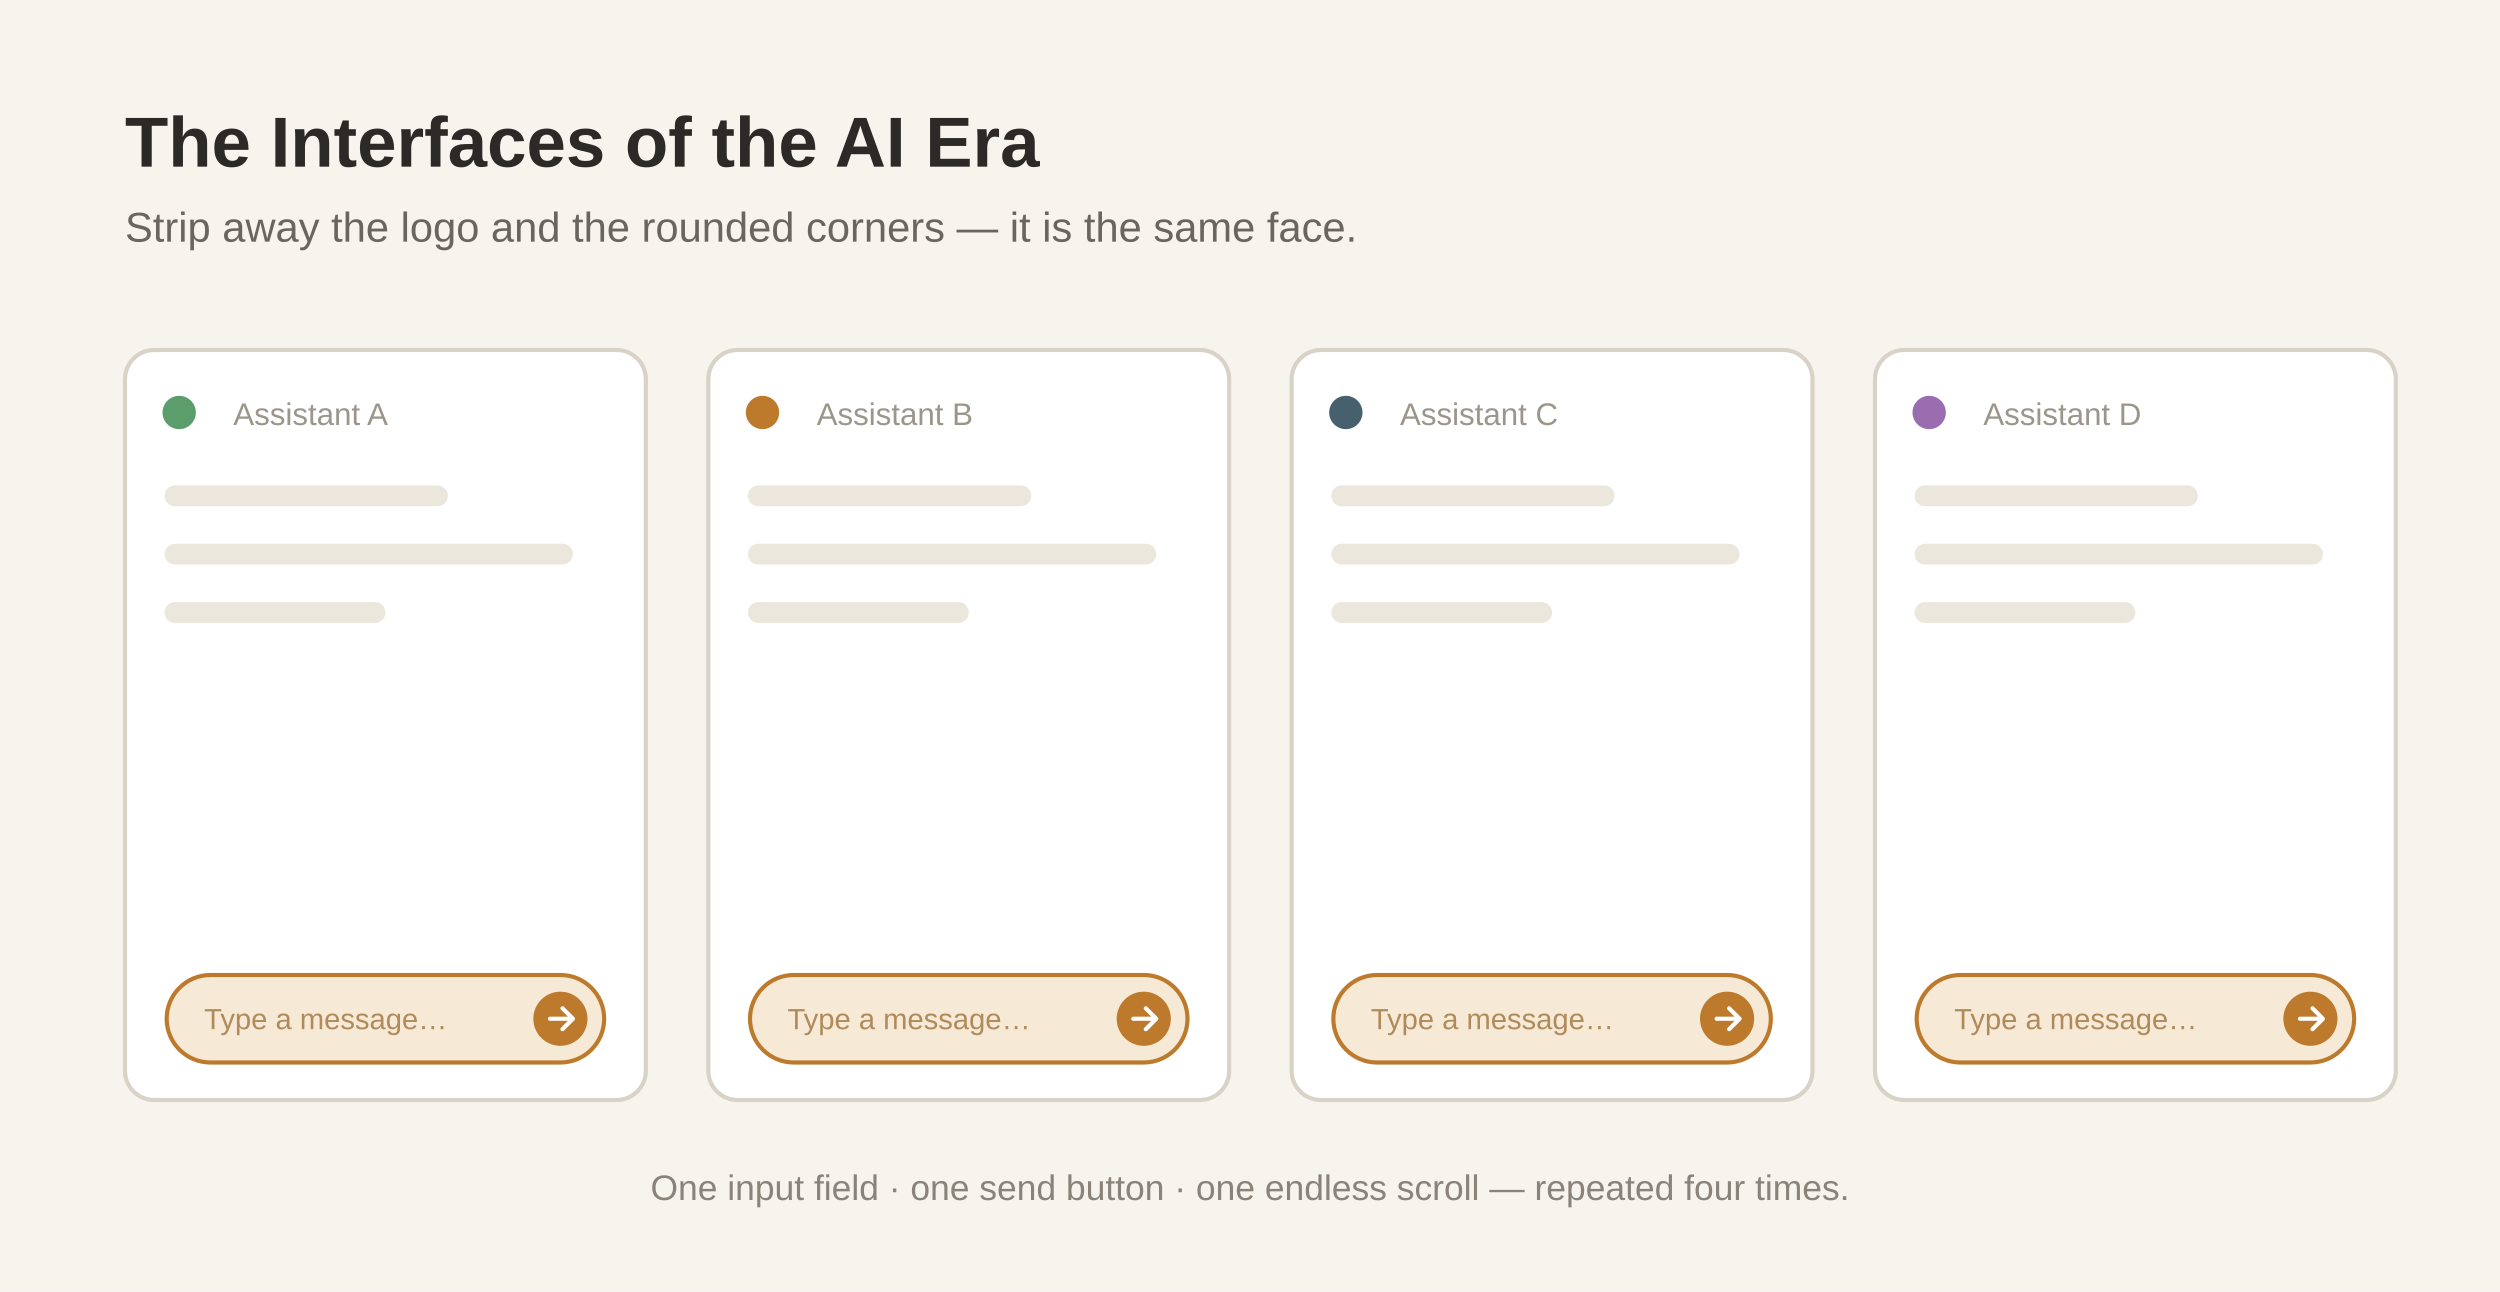
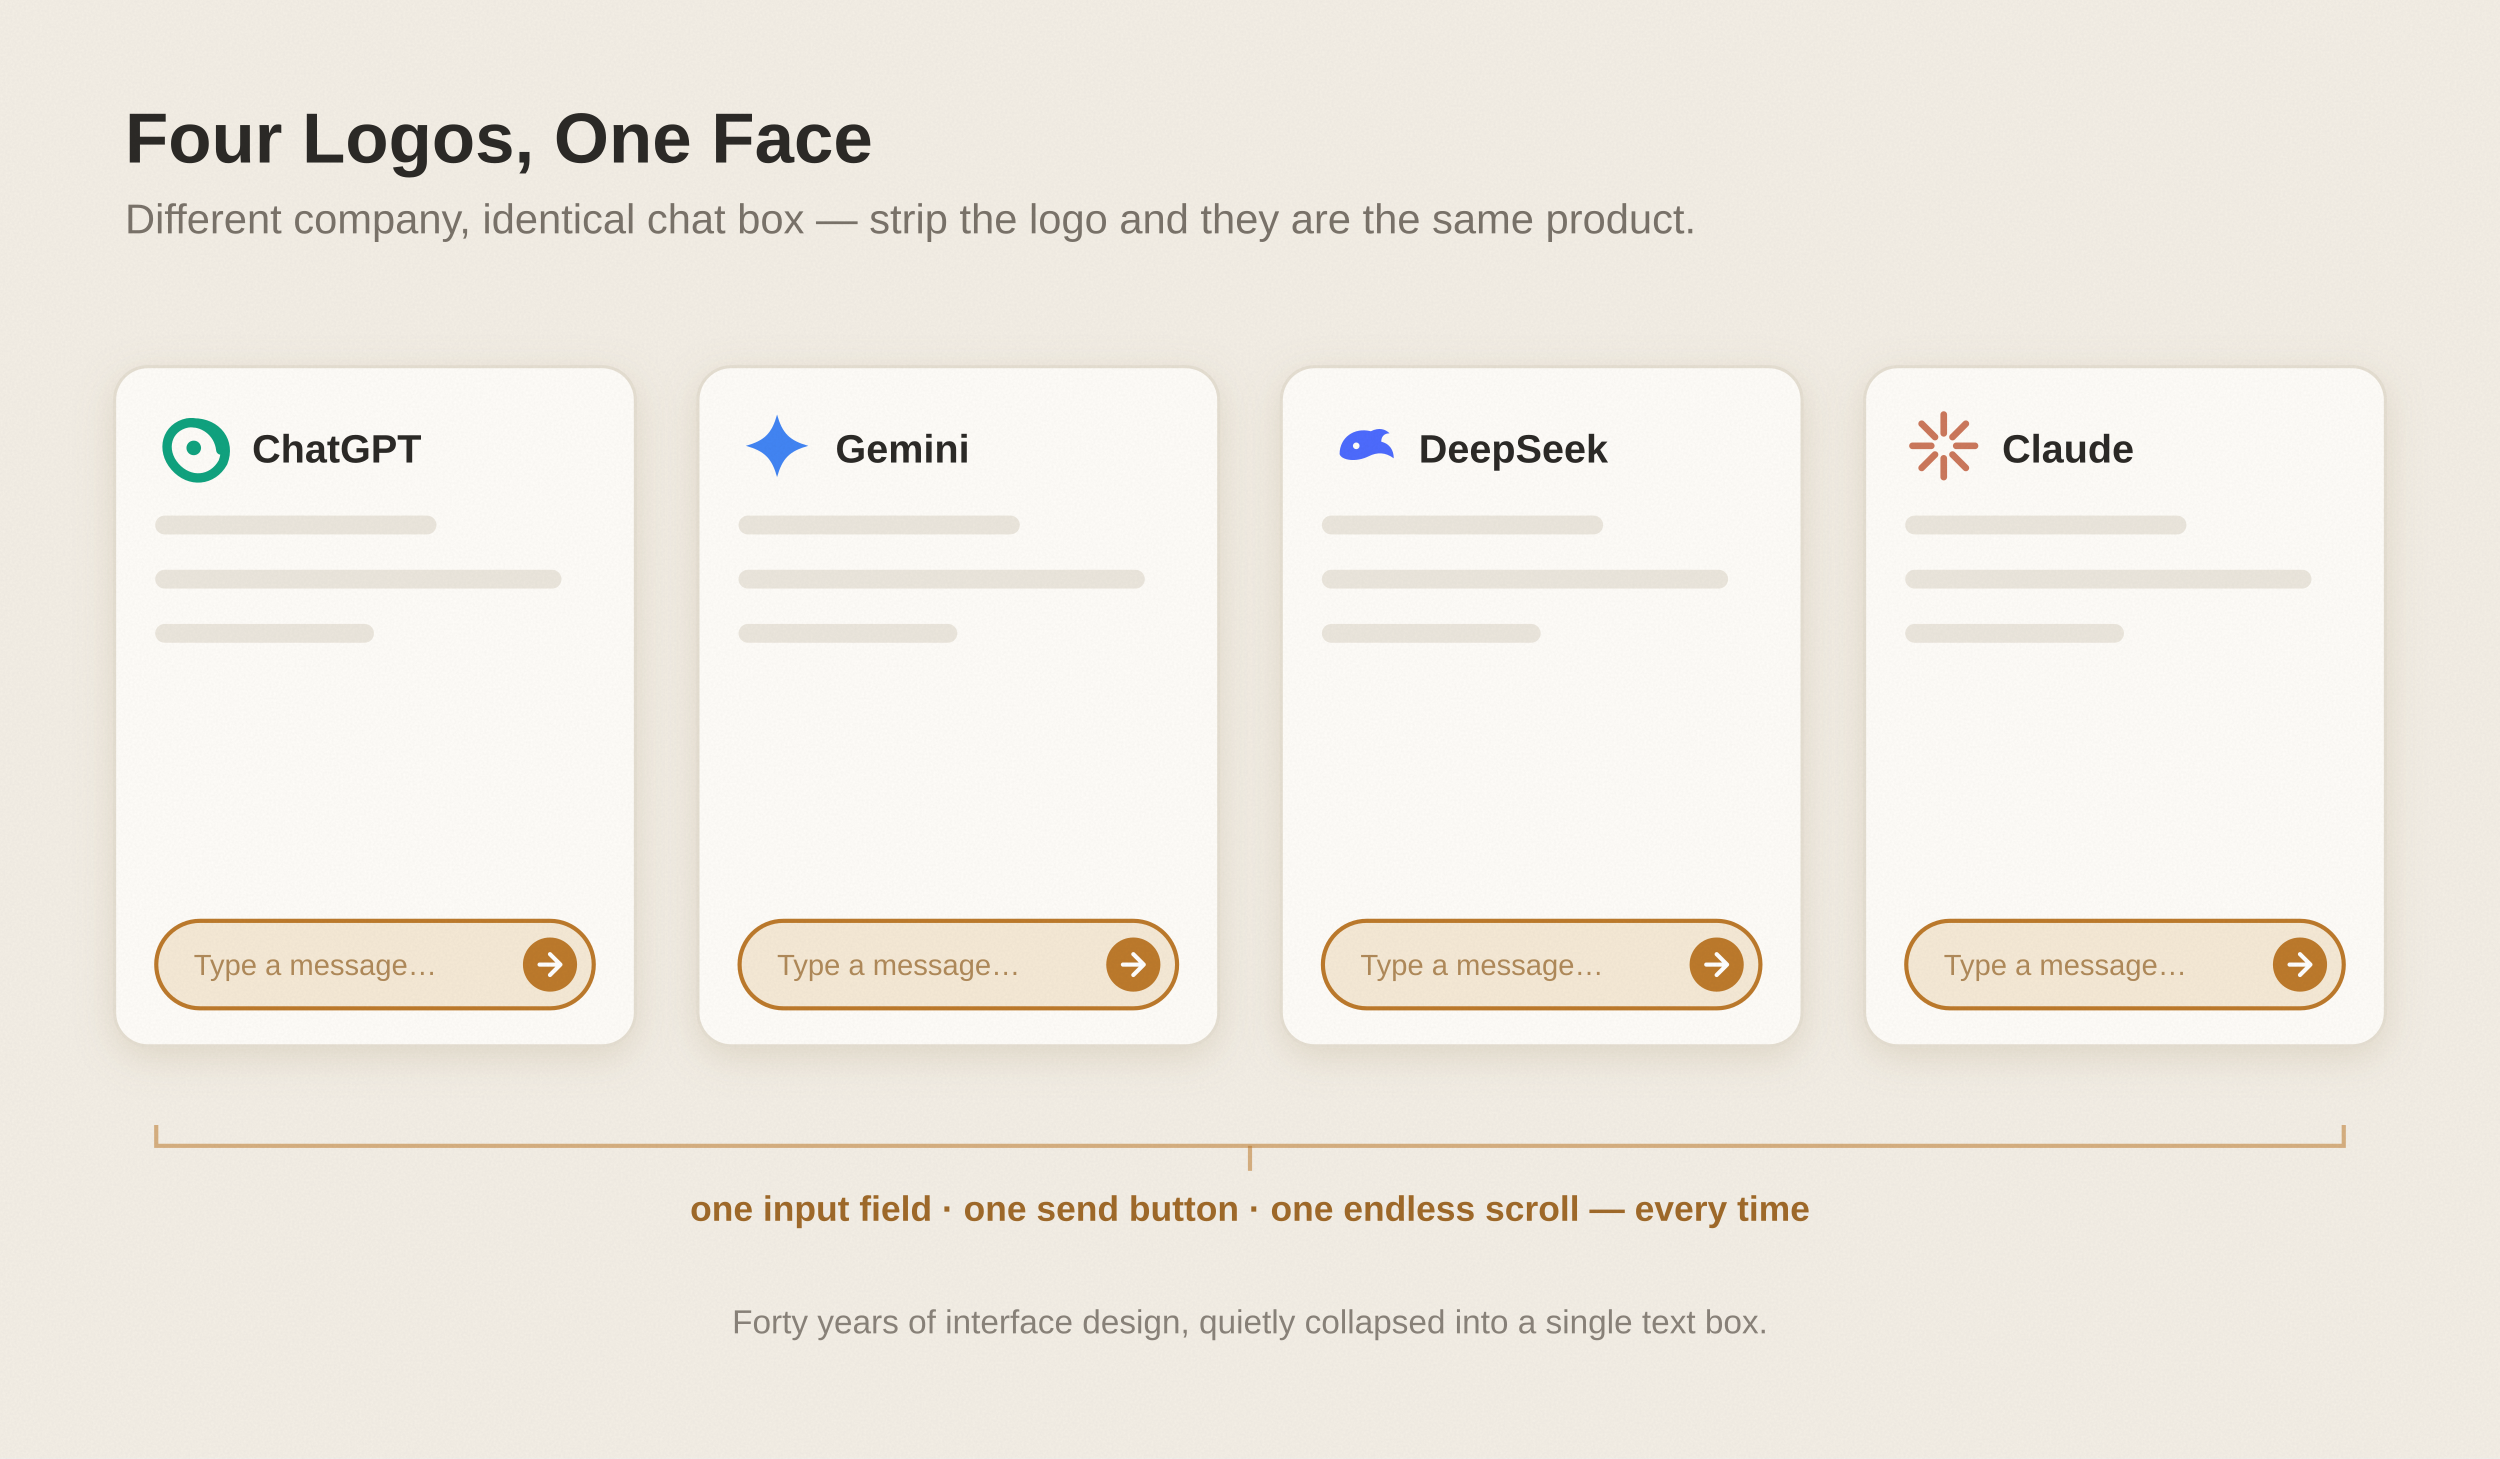
- <svg xmlns="http://www.w3.org/2000/svg" width="1200" height="620" viewBox="0 0 1200 620" font-family="'Helvetica Neue', Arial, sans-serif">
-   <rect width="1200" height="620" fill="#f7f4ee" />
-   <text x="60" y="80" fill="#2c2a27" font-size="34" font-weight="700">The Interfaces of the AI Era</text>
-   <text x="60" y="116" fill="#6b6560" font-size="20">Strip away the logo and the rounded corners — it is the same face.</text>
-   <g>
-     <g transform="translate(60,168)">
-       <rect width="250" height="360" rx="14" fill="#ffffff" stroke="#d9d2c6" stroke-width="2" />
-       <circle cx="26" cy="30" r="8" fill="#5b9d6b" />
-       <text x="52" y="36" fill="#9c958c" font-size="15">Assistant A</text>
-       <line x1="24" y1="70" x2="150" y2="70" stroke="#ece7dd" stroke-width="10" stroke-linecap="round" />
-       <line x1="24" y1="98" x2="210" y2="98" stroke="#ece7dd" stroke-width="10" stroke-linecap="round" />
-       <line x1="24" y1="126" x2="120" y2="126" stroke="#ece7dd" stroke-width="10" stroke-linecap="round" />
-       <rect x="20" y="300" width="210" height="42" rx="21" fill="#f6ead6" stroke="#bd7a2c" stroke-width="2" />
-       <text x="38" y="326" fill="#b08a5a" font-size="14">Type a message…</text>
-       <circle cx="209" cy="321" r="13" fill="#bd7a2c" />
-       <path d="M204 321 h10 M210 316 l5 5 l-5 5" stroke="#fff" stroke-width="2" fill="none" stroke-linecap="round" stroke-linejoin="round" />
+ <svg xmlns="http://www.w3.org/2000/svg" width="1200" height="700" viewBox="0 0 1200 700" font-family="'Helvetica Neue', Arial, sans-serif">
+   <defs>
+     <filter id="paper" x="0" y="0" width="100%" height="100%">
+       <feTurbulence type="fractalNoise" baseFrequency="0.9" numOctaves="2" stitchTiles="stitch" result="n" />
+       <feColorMatrix in="n" type="matrix" values="0 0 0 0 0  0 0 0 0 0  0 0 0 0 0  0 0 0 0.035 0" />
+     </filter>
+     <filter id="soft" x="-20%" y="-20%" width="140%" height="140%">
+       <feDropShadow dx="0" dy="5" stdDeviation="9" flood-color="#b9a98c" flood-opacity="0.32" />
+     </filter>
+   </defs>
+   <rect width="1200" height="700" fill="#f4efe6" />
+   <text x="60" y="78" fill="#2c2a27" font-size="34" font-weight="800">Four Logos, One Face</text>
+   <text x="60" y="112" fill="#7a736a" font-size="20">Different company, identical chat box — strip the logo and they are the same product.</text>
+   <g transform="translate(55,176)">
+     <rect width="250" height="326" rx="16" fill="#fffdf9" stroke="#e6dfd2" stroke-width="1.5" filter="url(#soft)" />
+     <g transform="translate(38,40)" stroke="#10a37f" stroke-width="4.5" fill="none" stroke-linecap="round" stroke-linejoin="round">
+       <path d="M0,-13 C11,-13 18,-4 14,6 M14,6 C9,15 -2,16 -9,8 M-9,8 C-16,0 -13,-11 -3,-13 M-3,-13 C4,-14 12,-9 13,0" />
+       <circle cx="0" cy="-1" r="3.5" fill="#10a37f" stroke="none" />
    </g>
-     <g transform="translate(340,168)">
-       <rect width="250" height="360" rx="14" fill="#ffffff" stroke="#d9d2c6" stroke-width="2" />
-       <circle cx="26" cy="30" r="8" fill="#bd7a2c" />
-       <text x="52" y="36" fill="#9c958c" font-size="15">Assistant B</text>
-       <line x1="24" y1="70" x2="150" y2="70" stroke="#ece7dd" stroke-width="10" stroke-linecap="round" />
-       <line x1="24" y1="98" x2="210" y2="98" stroke="#ece7dd" stroke-width="10" stroke-linecap="round" />
-       <line x1="24" y1="126" x2="120" y2="126" stroke="#ece7dd" stroke-width="10" stroke-linecap="round" />
-       <rect x="20" y="300" width="210" height="42" rx="21" fill="#f6ead6" stroke="#bd7a2c" stroke-width="2" />
-       <text x="38" y="326" fill="#b08a5a" font-size="14">Type a message…</text>
-       <circle cx="209" cy="321" r="13" fill="#bd7a2c" />
-       <path d="M204 321 h10 M210 316 l5 5 l-5 5" stroke="#fff" stroke-width="2" fill="none" stroke-linecap="round" stroke-linejoin="round" />
+     <text x="66" y="46" fill="#2c2a27" font-size="19" font-weight="700">ChatGPT</text>
+     <line x1="24" y1="76" x2="150" y2="76" stroke="#ece7dd" stroke-width="9" stroke-linecap="round" />
+     <line x1="24" y1="102" x2="210" y2="102" stroke="#ece7dd" stroke-width="9" stroke-linecap="round" />
+     <line x1="24" y1="128" x2="120" y2="128" stroke="#ece7dd" stroke-width="9" stroke-linecap="round" />
+     <rect x="20" y="266" width="210" height="42" rx="21" fill="#f6ead6" stroke="#bd7a2c" stroke-width="2" />
+     <text x="38" y="292" fill="#b08a5a" font-size="14">Type a message…</text>
+     <circle cx="209" cy="287" r="13" fill="#bd7a2c" />
+     <path d="M204 287 h9 M209 282 l5 5 l-5 5" stroke="#fff" stroke-width="2" fill="none" stroke-linecap="round" stroke-linejoin="round" />
+   </g>
+   <g transform="translate(335,176)">
+     <rect width="250" height="326" rx="16" fill="#fffdf9" stroke="#e6dfd2" stroke-width="1.5" filter="url(#soft)" />
+     <g transform="translate(38,38)">
+       <path d="M0,-15 C2.5,-6 6,-2.5 15,0 C6,2.5 2.5,6 0,15 C-2.5,6 -6,2.5 -15,0 C-6,-2.5 -2.5,-6 0,-15 Z" fill="#4285f4" />
    </g>
-     <g transform="translate(620,168)">
-       <rect width="250" height="360" rx="14" fill="#ffffff" stroke="#d9d2c6" stroke-width="2" />
-       <circle cx="26" cy="30" r="8" fill="#47606e" />
-       <text x="52" y="36" fill="#9c958c" font-size="15">Assistant C</text>
-       <line x1="24" y1="70" x2="150" y2="70" stroke="#ece7dd" stroke-width="10" stroke-linecap="round" />
-       <line x1="24" y1="98" x2="210" y2="98" stroke="#ece7dd" stroke-width="10" stroke-linecap="round" />
-       <line x1="24" y1="126" x2="120" y2="126" stroke="#ece7dd" stroke-width="10" stroke-linecap="round" />
-       <rect x="20" y="300" width="210" height="42" rx="21" fill="#f6ead6" stroke="#bd7a2c" stroke-width="2" />
-       <text x="38" y="326" fill="#b08a5a" font-size="14">Type a message…</text>
-       <circle cx="209" cy="321" r="13" fill="#bd7a2c" />
-       <path d="M204 321 h10 M210 316 l5 5 l-5 5" stroke="#fff" stroke-width="2" fill="none" stroke-linecap="round" stroke-linejoin="round" />
+     <text x="66" y="46" fill="#2c2a27" font-size="19" font-weight="700">Gemini</text>
+     <line x1="24" y1="76" x2="150" y2="76" stroke="#ece7dd" stroke-width="9" stroke-linecap="round" />
+     <line x1="24" y1="102" x2="210" y2="102" stroke="#ece7dd" stroke-width="9" stroke-linecap="round" />
+     <line x1="24" y1="128" x2="120" y2="128" stroke="#ece7dd" stroke-width="9" stroke-linecap="round" />
+     <rect x="20" y="266" width="210" height="42" rx="21" fill="#f6ead6" stroke="#bd7a2c" stroke-width="2" />
+     <text x="38" y="292" fill="#b08a5a" font-size="14">Type a message…</text>
+     <circle cx="209" cy="287" r="13" fill="#bd7a2c" />
+     <path d="M204 287 h9 M209 282 l5 5 l-5 5" stroke="#fff" stroke-width="2" fill="none" stroke-linecap="round" stroke-linejoin="round" />
+   </g>
+   <g transform="translate(615,176)">
+     <rect width="250" height="326" rx="16" fill="#fffdf9" stroke="#e6dfd2" stroke-width="1.5" filter="url(#soft)" />
+     <g transform="translate(26,28)" fill="#4d6bfe">
+       <path d="M2,14 C2,6 9,1 17,3 C21,1 24,2 26,4 C23,4 22,6 22,8 C26,9 28,12 28,16 C24,13 20,13 16,15 C10,18 3,17 2,14 Z" />
+       <circle cx="10" cy="10" r="1.6" fill="#fffdf9" />
    </g>
-     <g transform="translate(900,168)">
-       <rect width="250" height="360" rx="14" fill="#ffffff" stroke="#d9d2c6" stroke-width="2" />
-       <circle cx="26" cy="30" r="8" fill="#9a6cb0" />
-       <text x="52" y="36" fill="#9c958c" font-size="15">Assistant D</text>
-       <line x1="24" y1="70" x2="150" y2="70" stroke="#ece7dd" stroke-width="10" stroke-linecap="round" />
-       <line x1="24" y1="98" x2="210" y2="98" stroke="#ece7dd" stroke-width="10" stroke-linecap="round" />
-       <line x1="24" y1="126" x2="120" y2="126" stroke="#ece7dd" stroke-width="10" stroke-linecap="round" />
-       <rect x="20" y="300" width="210" height="42" rx="21" fill="#f6ead6" stroke="#bd7a2c" stroke-width="2" />
-       <text x="38" y="326" fill="#b08a5a" font-size="14">Type a message…</text>
-       <circle cx="209" cy="321" r="13" fill="#bd7a2c" />
-       <path d="M204 321 h10 M210 316 l5 5 l-5 5" stroke="#fff" stroke-width="2" fill="none" stroke-linecap="round" stroke-linejoin="round" />
+     <text x="66" y="46" fill="#2c2a27" font-size="19" font-weight="700">DeepSeek</text>
+     <line x1="24" y1="76" x2="150" y2="76" stroke="#ece7dd" stroke-width="9" stroke-linecap="round" />
+     <line x1="24" y1="102" x2="210" y2="102" stroke="#ece7dd" stroke-width="9" stroke-linecap="round" />
+     <line x1="24" y1="128" x2="120" y2="128" stroke="#ece7dd" stroke-width="9" stroke-linecap="round" />
+     <rect x="20" y="266" width="210" height="42" rx="21" fill="#f6ead6" stroke="#bd7a2c" stroke-width="2" />
+     <text x="38" y="292" fill="#b08a5a" font-size="14">Type a message…</text>
+     <circle cx="209" cy="287" r="13" fill="#bd7a2c" />
+     <path d="M204 287 h9 M209 282 l5 5 l-5 5" stroke="#fff" stroke-width="2" fill="none" stroke-linecap="round" stroke-linejoin="round" />
+   </g>
+   <g transform="translate(895,176)">
+     <rect width="250" height="326" rx="16" fill="#fffdf9" stroke="#e6dfd2" stroke-width="1.5" filter="url(#soft)" />
+     <g transform="translate(38,38)" stroke="#cc785c" stroke-width="3.2" stroke-linecap="round">
+       <line x1="0" y1="-15" x2="0" y2="-6" />
+       <line x1="10.6" y1="-10.6" x2="4.2" y2="-4.2" />
+       <line x1="15" y1="0" x2="6" y2="0" />
+       <line x1="10.6" y1="10.6" x2="4.2" y2="4.2" />
+       <line x1="0" y1="15" x2="0" y2="6" />
+       <line x1="-10.6" y1="10.6" x2="-4.2" y2="4.2" />
+       <line x1="-15" y1="0" x2="-6" y2="0" />
+       <line x1="-10.6" y1="-10.6" x2="-4.2" y2="-4.2" />
    </g>
+     <text x="66" y="46" fill="#2c2a27" font-size="19" font-weight="700">Claude</text>
+     <line x1="24" y1="76" x2="150" y2="76" stroke="#ece7dd" stroke-width="9" stroke-linecap="round" />
+     <line x1="24" y1="102" x2="210" y2="102" stroke="#ece7dd" stroke-width="9" stroke-linecap="round" />
+     <line x1="24" y1="128" x2="120" y2="128" stroke="#ece7dd" stroke-width="9" stroke-linecap="round" />
+     <rect x="20" y="266" width="210" height="42" rx="21" fill="#f6ead6" stroke="#bd7a2c" stroke-width="2" />
+     <text x="38" y="292" fill="#b08a5a" font-size="14">Type a message…</text>
+     <circle cx="209" cy="287" r="13" fill="#bd7a2c" />
+     <path d="M204 287 h9 M209 282 l5 5 l-5 5" stroke="#fff" stroke-width="2" fill="none" stroke-linecap="round" stroke-linejoin="round" />
  </g>
-   <text x="600" y="576" fill="#8a837a" font-size="17" text-anchor="middle">One input field · one send button · one endless scroll — repeated four times.</text>
+   <path d="M75 540 L75 550 L1125 550 L1125 540" fill="none" stroke="#bd7a2c" stroke-width="2" opacity="0.55" />
+   <line x1="600" y1="550" x2="600" y2="562" stroke="#bd7a2c" stroke-width="2" opacity="0.55" />
+   <text x="600" y="586" fill="#a06a2a" font-size="17" font-weight="600" text-anchor="middle">one input field · one send button · one endless scroll — every time</text>
+   <text x="600" y="640" fill="#8a837a" font-size="16" text-anchor="middle">Forty years of interface design, quietly collapsed into a single text box.</text>
+   <rect width="1200" height="700" filter="url(#paper)" />
</svg>
